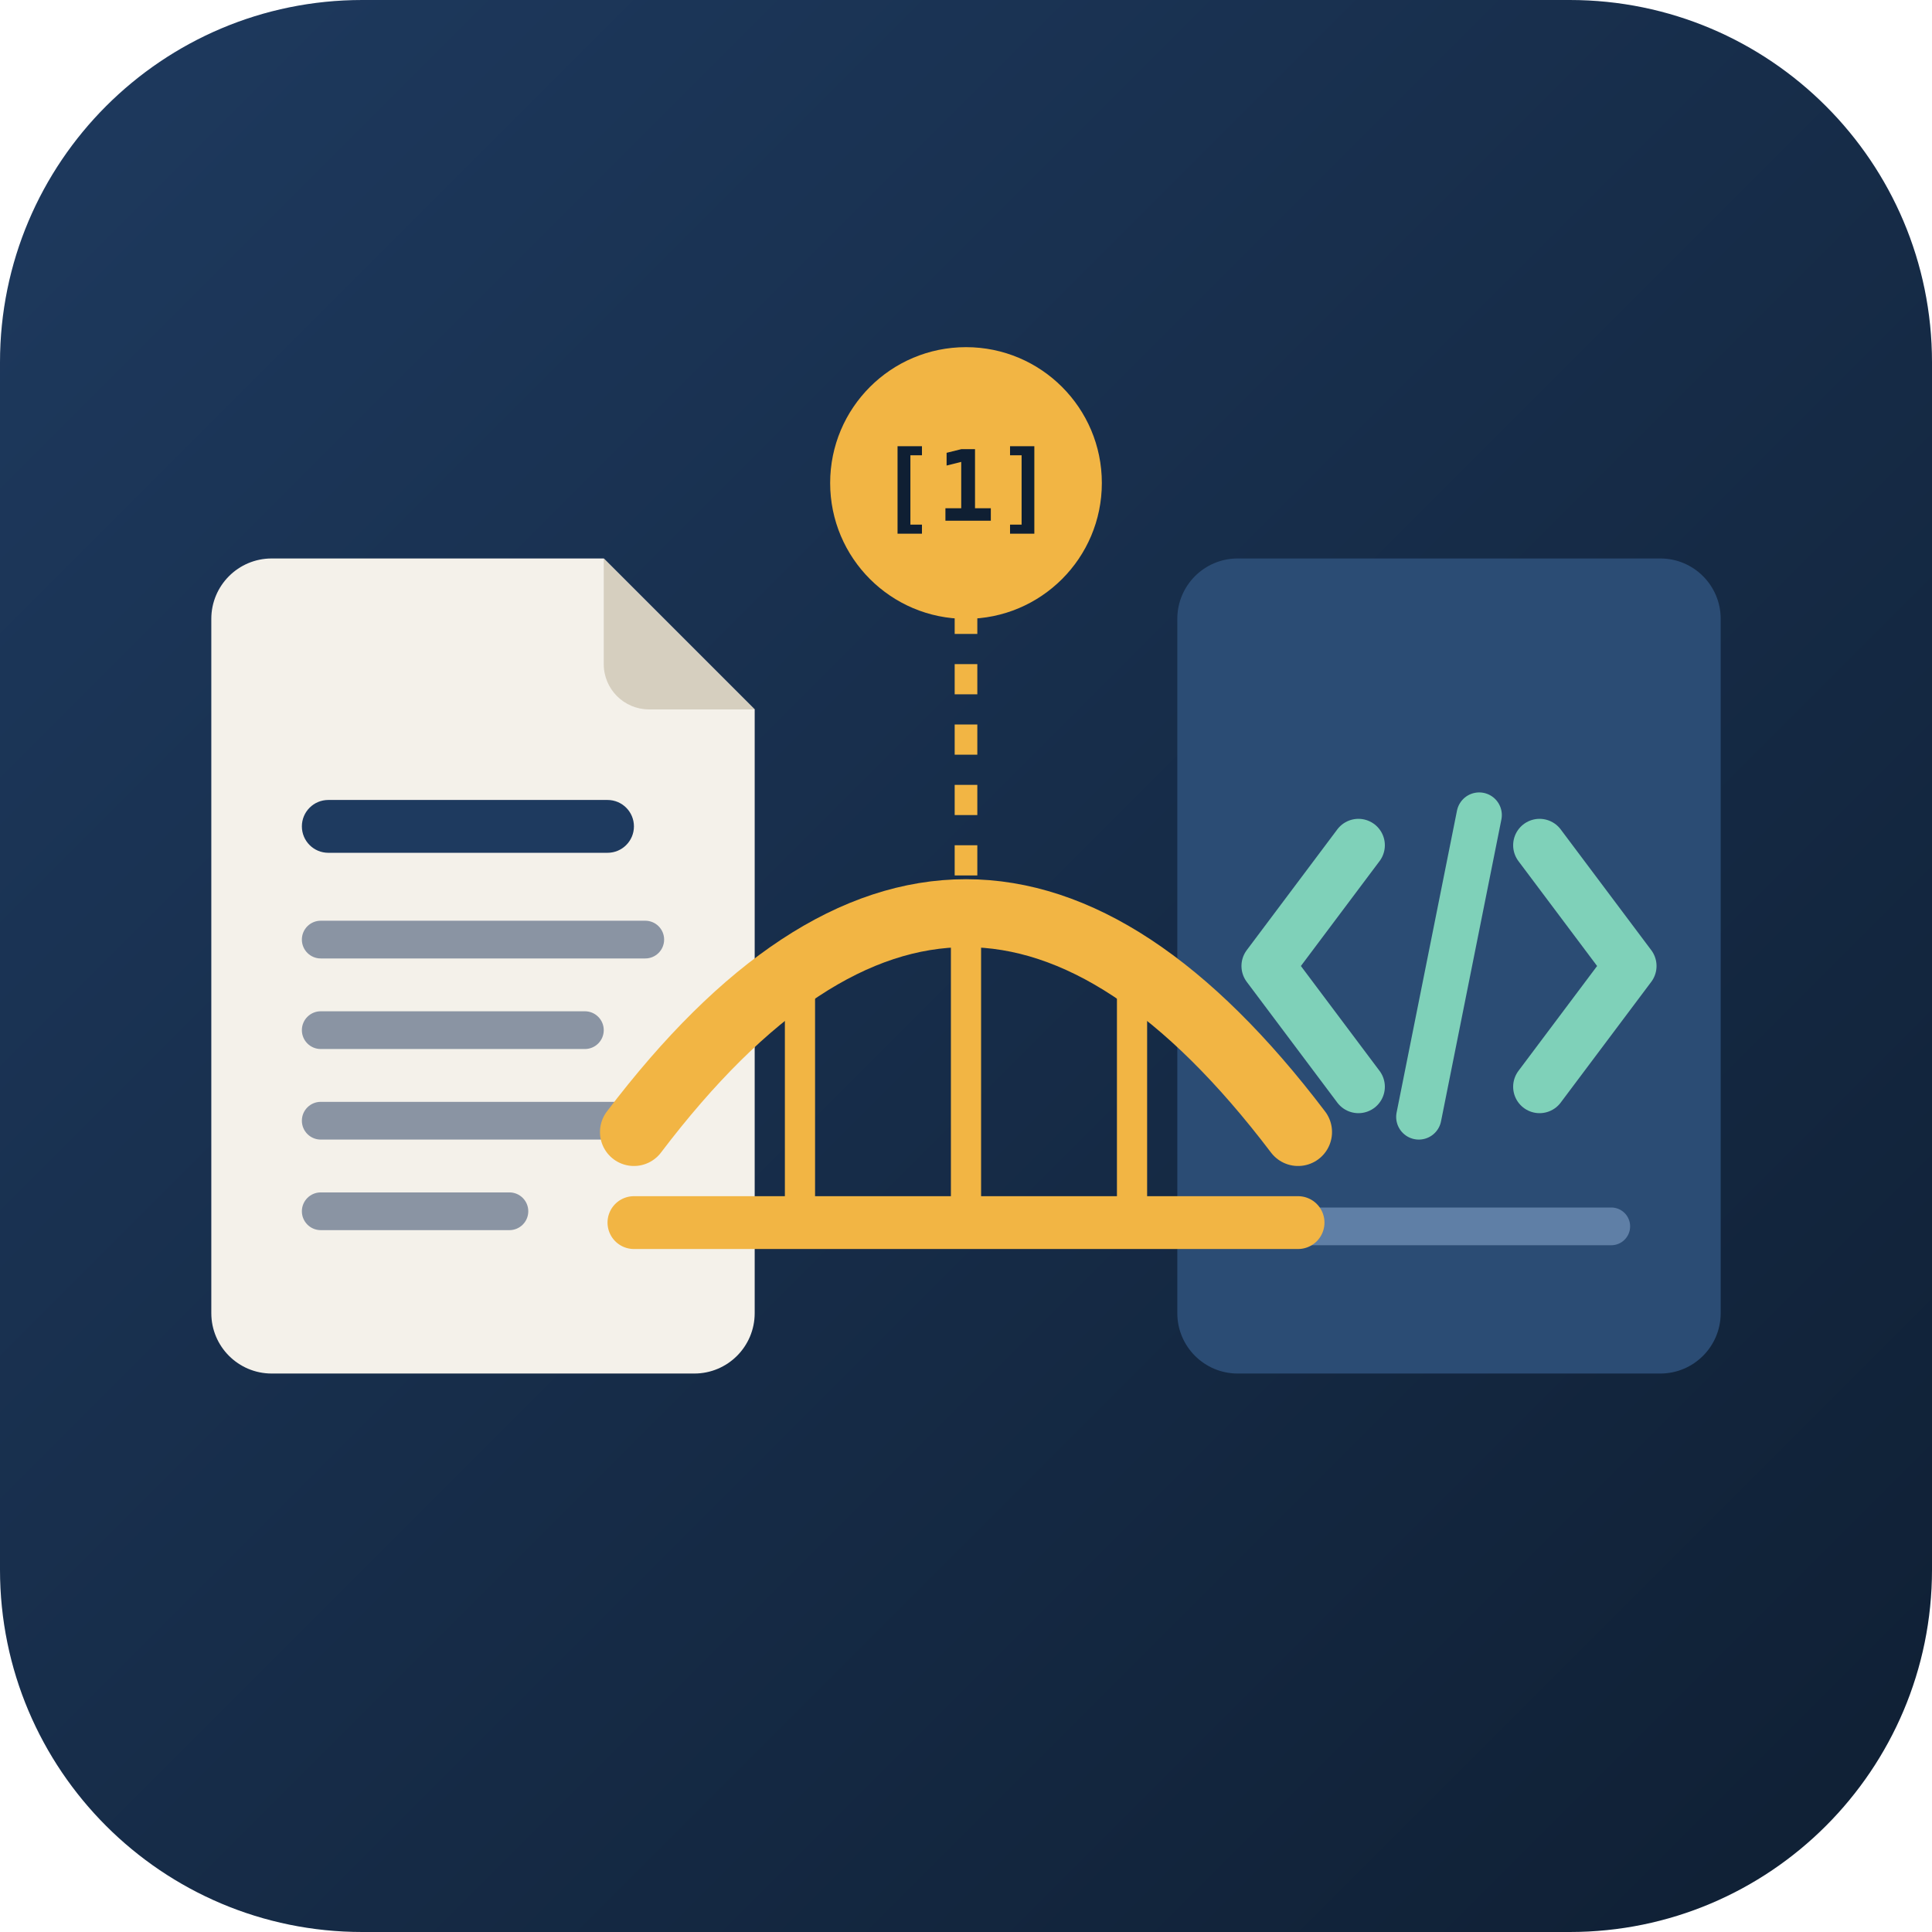
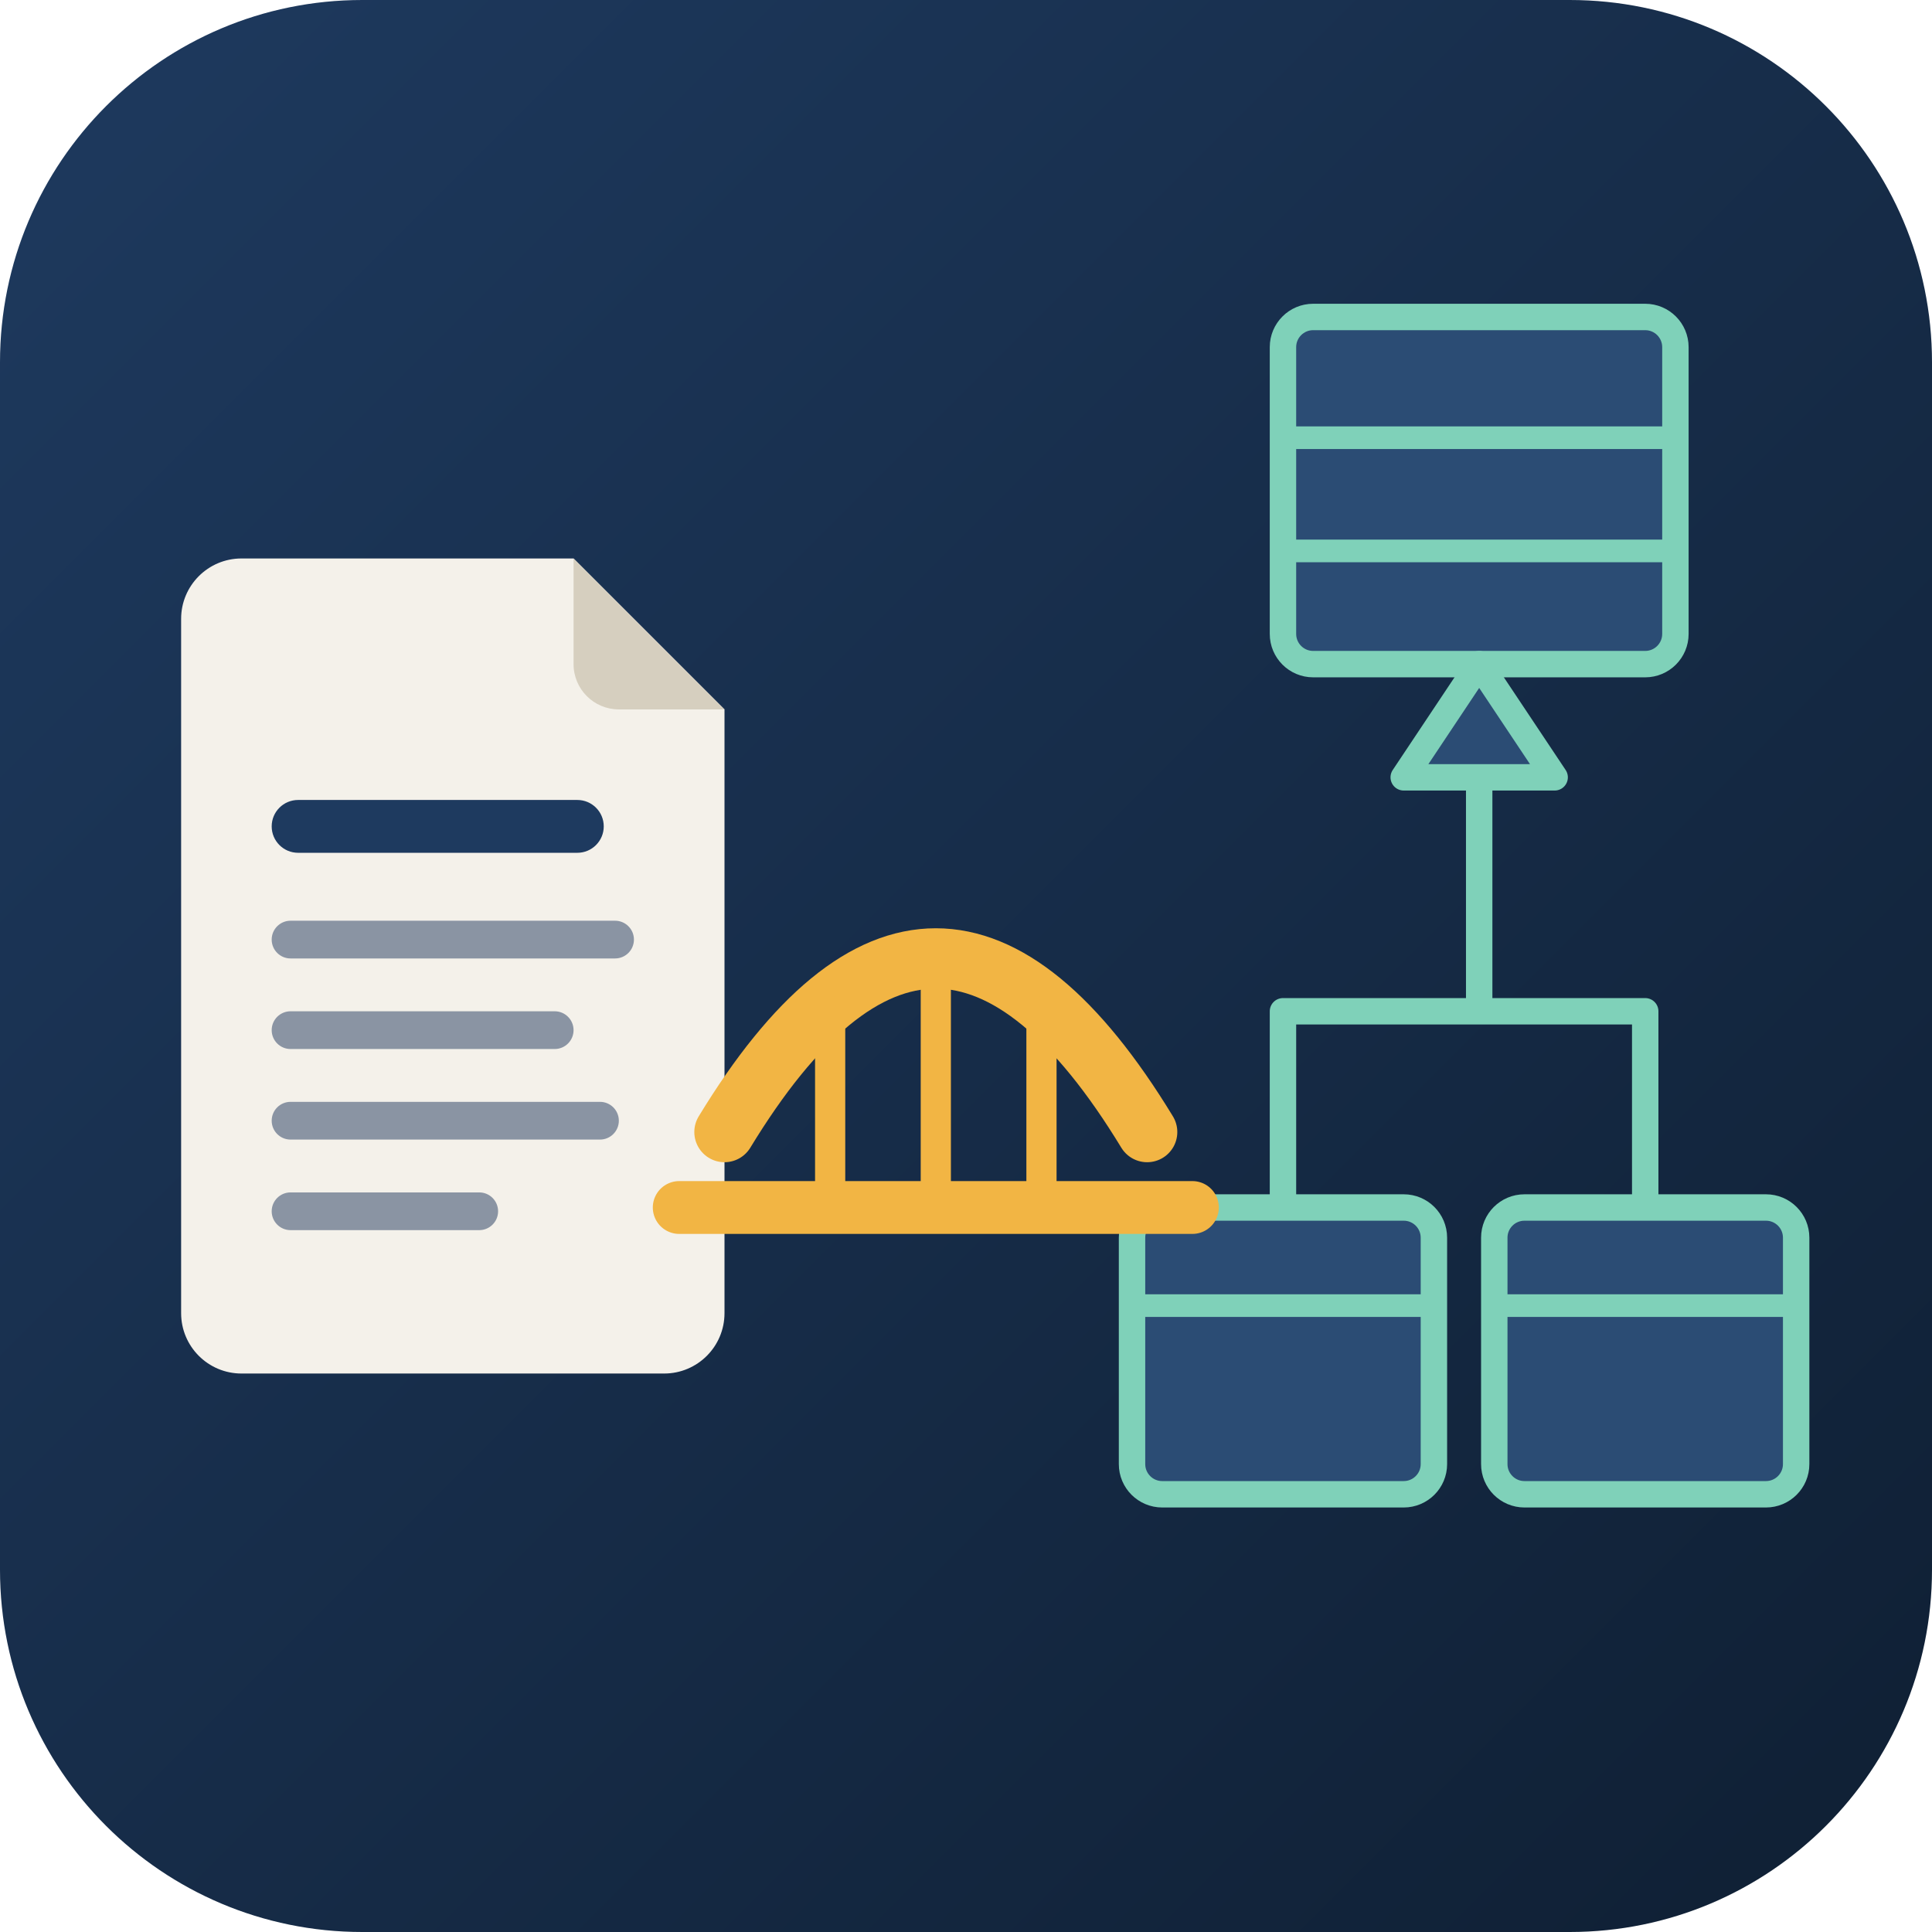
<svg xmlns="http://www.w3.org/2000/svg" viewBox="0 0 256 256" width="256" height="256" role="img" aria-labelledby="t d">
  <defs>
    <linearGradient id="bg" x1="0" y1="0" x2="1" y2="1">
      <stop offset="0" stop-color="#1e3a5f" />
      <stop offset="1" stop-color="#0f1f33" />
    </linearGradient>
  </defs>
  <rect width="256" height="256" rx="48" fill="url(#bg)" />
-   <g transform="translate(28 74)">
+   <g transform="translate(24 74)">
    <path d="M0 8a8 8 0 0 1 8-8h44l20 20v80a8 8 0 0 1-8 8H8a8 8 0 0 1-8-8z" fill="#f4f1ea" />
    <path d="M52 0v14a6 6 0 0 0 6 6h14z" fill="#d6cfbf" />
    <rect x="12" y="32" width="44" height="7" rx="3.5" fill="#1e3a5f" />
    <rect x="12" y="48" width="48" height="5" rx="2.5" fill="#8a94a3" />
    <rect x="12" y="60" width="40" height="5" rx="2.5" fill="#8a94a3" />
    <rect x="12" y="72" width="46" height="5" rx="2.5" fill="#8a94a3" />
    <rect x="12" y="84" width="30" height="5" rx="2.5" fill="#8a94a3" />
  </g>
-   <g transform="translate(156 74)">
-     <rect width="72" height="108" rx="8" fill="#2b4c74" />
-     <path d="M24 38 12 54l12 16" fill="none" stroke="#7fd1b9" stroke-width="7" stroke-linecap="round" stroke-linejoin="round" />
-     <path d="M48 38l12 16-12 16" fill="none" stroke="#7fd1b9" stroke-width="7" stroke-linecap="round" stroke-linejoin="round" />
-     <path d="M40 34 32 74" stroke="#7fd1b9" stroke-width="6" stroke-linecap="round" />
-     <rect x="12" y="86" width="48" height="5" rx="2.5" fill="#5f7fa6" />
+   <g fill="#2b4c74" stroke="#7fd1b9" stroke-width="3.5">
+     <rect x="170" y="42" width="52" height="46" rx="4" />
+     <rect x="150" y="160" width="40" height="38" rx="4" />
+     <rect x="198" y="160" width="40" height="38" rx="4" />
  </g>
-   <path d="M84 150 Q128 92 172 150" fill="none" stroke="#f2b544" stroke-width="9" stroke-linecap="round" />
-   <path d="M84 162 H172" stroke="#f2b544" stroke-width="7" stroke-linecap="round" />
+   <g stroke="#7fd1b9" stroke-width="3">
+     <path d="M170 58h52M170 73h52" />
+     <path d="M150 173h40M198 173h40" />
+   </g>
+   <g fill="none" stroke="#7fd1b9" stroke-width="3.5" stroke-linejoin="round">
+     <path d="M170 160v-26h48v26" />
+     <path d="M196 134v-31" />
+     <path d="M186 103l10-15 10 15z" fill="#2b4c74" />
+   </g>
+   <path d="M96 150 Q124 104 152 150" fill="none" stroke="#f2b544" stroke-width="8" stroke-linecap="round" />
+   <path d="M90 160 H158" stroke="#f2b544" stroke-width="7" stroke-linecap="round" />
  <g stroke="#f2b544" stroke-width="4" stroke-linecap="round">
-     <path d="M106 130v32" />
-     <path d="M128 121v41" />
-     <path d="M150 130v32" />
+     <path d="M110 134v26" />
+     <path d="M124 127v33" />
+     <path d="M138 134v26" />
  </g>
-   <circle cx="128" cy="64" r="18" fill="#f2b544" />
-   <text x="128" y="69" text-anchor="middle" font-family="ui-monospace, Menlo, monospace" font-size="13" font-weight="700" fill="#0f1f33">[1]</text>
-   <path d="M128 80v38" stroke="#f2b544" stroke-width="3" stroke-dasharray="4 4" />
</svg>
